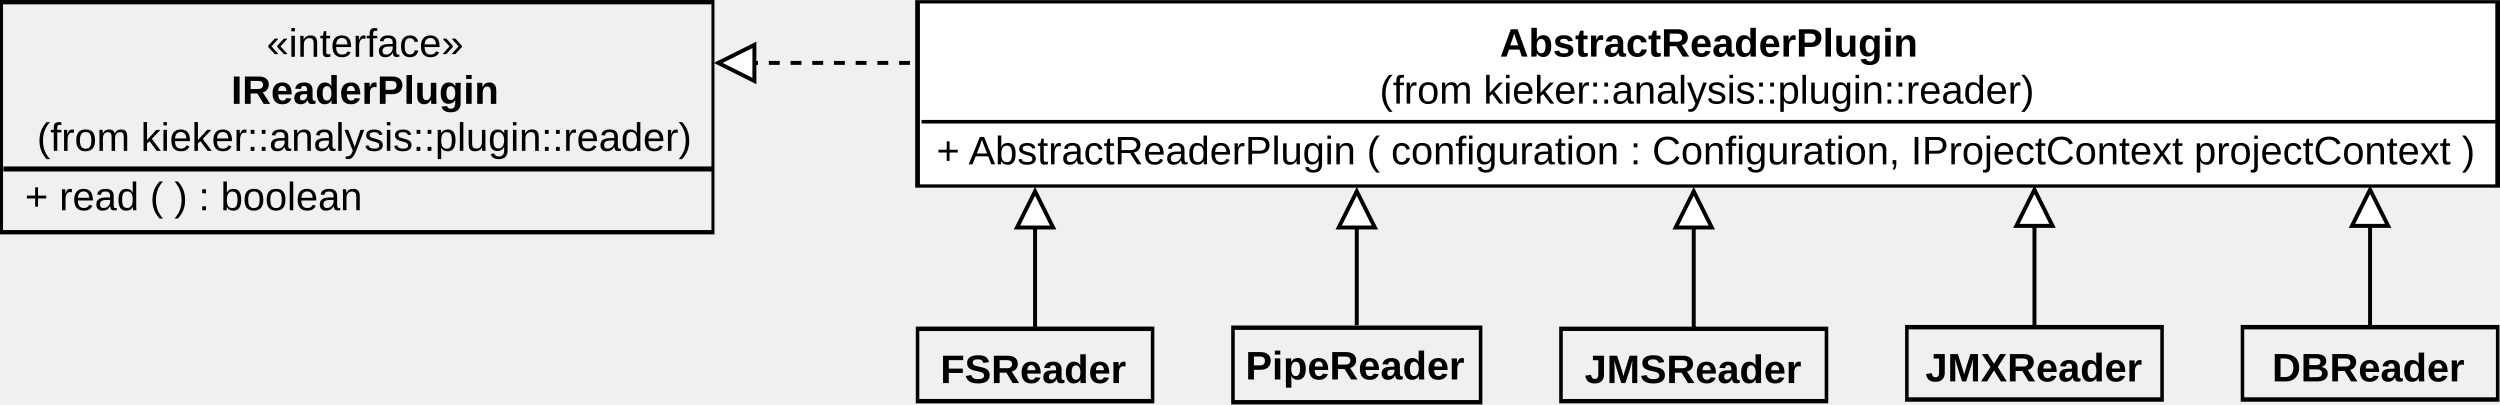
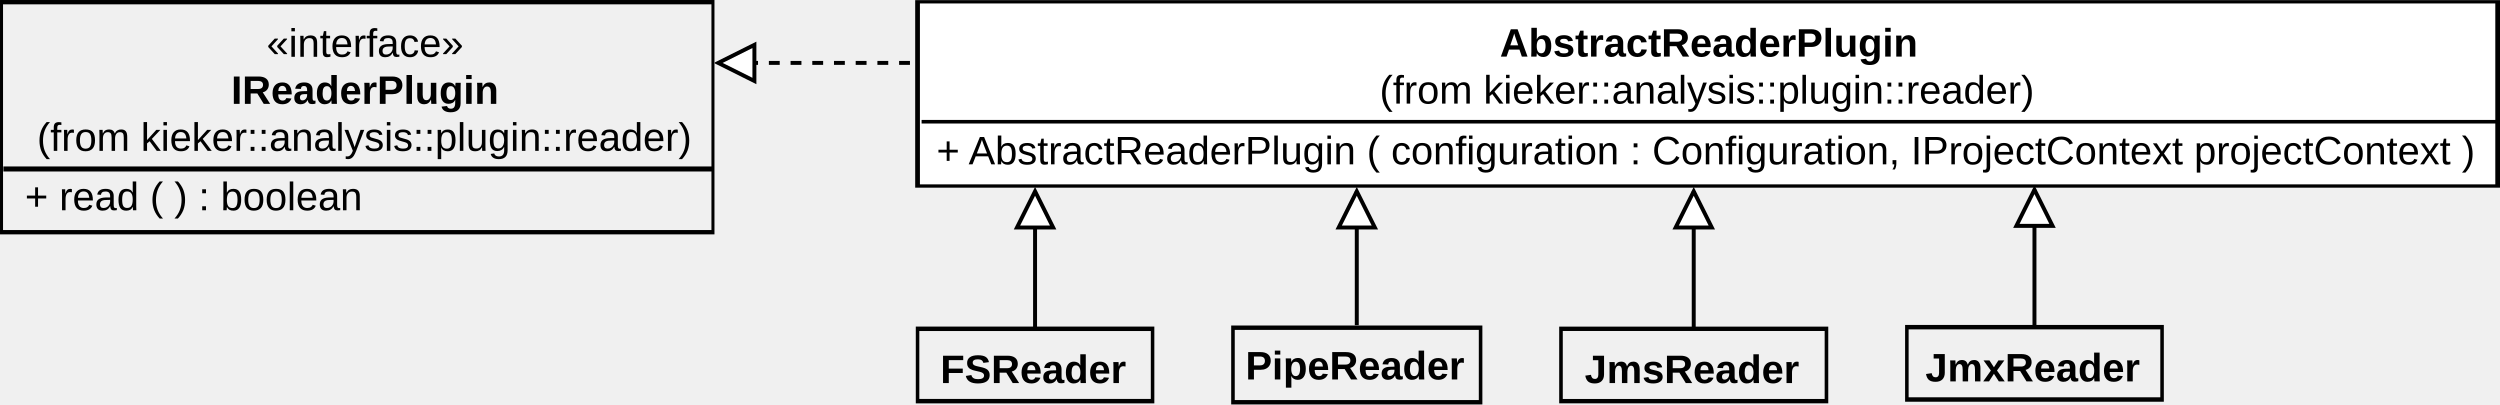
<svg xmlns="http://www.w3.org/2000/svg" xmlns:xlink="http://www.w3.org/1999/xlink" shape-rendering="auto" width="691.066" text-rendering="auto" contentScriptType="text/ecmascript" color-interpolation="auto" color-rendering="auto" preserveAspectRatio="xMidYMid meet" font-size="12" viewBox="0 0 691.066 111.809" image-rendering="auto" stroke-miterlimit="10" zoomAndPan="magnify" version="1.0" contentStyleType="text/css" font-style="normal" height="111.809" font-weight="normal" id="svg2" style="font-size:12px;font-style:normal;font-weight:normal;fill:#000000;fill-opacity:1;stroke:#000000;stroke-width:1;stroke-linecap:square;stroke-linejoin:miter;stroke-miterlimit:10;stroke-opacity:1;stroke-dasharray:none;stroke-dashoffset:0;font-family:Dialog">
  <g id="g3979" transform="matrix(0,-1,1,0,162.3971,437.8268)">
    <line transform="translate(-15.56621,-97.8607)" style="font-size:11px;fill:none;stroke-width:1.093;stroke-linecap:butt;stroke-dasharray:3, 3" id="line420" y2="134" y1="187" x2="436" x1="436" clip-path="url(#clipPath41)" />
    <polygon transform="translate(-15.56621,-97.8607)" style="font-size:11px;fill:#ffffff;stroke:none" id="polygon422" points="441,144 431,144 436,134 " clip-path="url(#clipPath42)" />
    <polygon transform="translate(-15.56621,-97.8607)" style="font-size:11px;fill:none;stroke-width:1.093;stroke-linecap:butt" id="polygon424" points="441,144 431,144 436,134 " clip-path="url(#clipPath42)" />
  </g>
  <defs id="genericDefs">
    <defs id="defs1">
      <linearGradient spreadMethod="pad" xlink:show="other" id="linearGradient1" xlink:actuate="onLoad" xlink:type="simple" y2="248" gradientUnits="userSpaceOnUse" y1="234" x2="269" x1="269">
        <stop id="stop9" offset="0%" stop-color="white" stop-opacity="1" />
        <stop id="stop11" offset="100%" stop-color="rgb(236,236,236)" stop-opacity="1" />
      </linearGradient>
      <linearGradient spreadMethod="pad" xlink:show="other" id="linearGradient2" xlink:actuate="onLoad" xlink:type="simple" y2="221" gradientUnits="userSpaceOnUse" y1="188" x2="269" x1="269">
        <stop id="stop14" offset="0%" stop-color="rgb(226,241,254)" stop-opacity="1" />
        <stop id="stop16" offset="100%" stop-color="rgb(188,213,234)" stop-opacity="1" />
      </linearGradient>
      <linearGradient spreadMethod="pad" xlink:show="other" id="linearGradient3" xlink:actuate="onLoad" xlink:type="simple" y2="134" gradientUnits="userSpaceOnUse" y1="121" x2="259" x1="259">
        <stop id="stop19" offset="0%" stop-color="white" stop-opacity="1" />
        <stop id="stop21" offset="100%" stop-color="rgb(236,236,236)" stop-opacity="1" />
      </linearGradient>
      <linearGradient spreadMethod="pad" xlink:show="other" id="linearGradient4" xlink:actuate="onLoad" xlink:type="simple" y2="95" gradientUnits="userSpaceOnUse" y1="49" x2="259" x1="259">
        <stop id="stop24" offset="0%" stop-color="rgb(226,241,254)" stop-opacity="1" />
        <stop id="stop26" offset="100%" stop-color="rgb(188,213,234)" stop-opacity="1" />
      </linearGradient>
      <linearGradient spreadMethod="pad" xlink:show="other" id="linearGradient5" xlink:actuate="onLoad" xlink:type="simple" y2="307" gradientUnits="userSpaceOnUse" y1="287" x2="204" x1="204">
        <stop id="stop29" offset="0%" stop-color="rgb(226,241,254)" stop-opacity="1" />
        <stop id="stop31" offset="100%" stop-color="rgb(188,213,234)" stop-opacity="1" />
      </linearGradient>
      <linearGradient spreadMethod="pad" xlink:show="other" id="linearGradient6" xlink:actuate="onLoad" xlink:type="simple" y2="307" gradientUnits="userSpaceOnUse" y1="287" x2="301" x1="301">
        <stop id="stop34" offset="0%" stop-color="rgb(226,241,254)" stop-opacity="1" />
        <stop id="stop36" offset="100%" stop-color="rgb(188,213,234)" stop-opacity="1" />
      </linearGradient>
      <linearGradient spreadMethod="pad" xlink:show="other" id="linearGradient7" xlink:actuate="onLoad" xlink:type="simple" y2="307" gradientUnits="userSpaceOnUse" y1="287" x2="567" x1="567">
        <stop id="stop39" offset="0%" stop-color="rgb(226,241,254)" stop-opacity="1" />
        <stop id="stop41" offset="100%" stop-color="rgb(188,213,234)" stop-opacity="1" />
      </linearGradient>
      <linearGradient spreadMethod="pad" xlink:show="other" id="linearGradient8" xlink:actuate="onLoad" xlink:type="simple" y2="190" gradientUnits="userSpaceOnUse" y1="144" x2="10" x1="10">
        <stop id="stop44" offset="0%" stop-color="rgb(226,241,254)" stop-opacity="1" />
        <stop id="stop46" offset="100%" stop-color="rgb(188,213,234)" stop-opacity="1" />
      </linearGradient>
      <linearGradient spreadMethod="pad" xlink:show="other" id="linearGradient9" xlink:actuate="onLoad" xlink:type="simple" y2="309" gradientUnits="userSpaceOnUse" y1="286" x2="458" x1="458">
        <stop id="stop49" offset="0%" stop-color="rgb(226,241,254)" stop-opacity="1" />
        <stop id="stop51" offset="100%" stop-color="rgb(188,213,234)" stop-opacity="1" />
      </linearGradient>
      <clipPath id="clipPath1" clipPathUnits="userSpaceOnUse">
        <path id="path54" d="m 267,186 367,0 0,68 -367,0 0,-68 z" />
      </clipPath>
      <clipPath id="clipPath2" clipPathUnits="userSpaceOnUse">
        <path id="path57" d="m 364,190 169,0 0,16 -169,0 0,-16 z" />
      </clipPath>
      <clipPath id="clipPath4" clipPathUnits="userSpaceOnUse">
        <path id="path63" d="m 273,220 351,0 0,16 -351,0 0,-16 z" />
      </clipPath>
      <clipPath id="clipPath5" clipPathUnits="userSpaceOnUse">
        <path id="path66" d="m 273,233 263,0 0,16 -263,0 0,-16 z" />
      </clipPath>
      <clipPath id="clipPath6" clipPathUnits="userSpaceOnUse">
        <path id="path69" d="m 268,219 362,0 0,30 -362,0 0,-30 z" />
      </clipPath>
      <clipPath id="clipPath7" clipPathUnits="userSpaceOnUse">
        <path id="path72" d="m 267,246 367,0 0,7 -367,0 0,-7 z" />
      </clipPath>
      <clipPath id="clipPath8" clipPathUnits="userSpaceOnUse">
        <path id="path75" d="m 628,186 7,0 0,64 -7,0 0,-64 z" />
      </clipPath>
      <clipPath id="clipPath9" clipPathUnits="userSpaceOnUse">
        <path id="path78" d="m 257,47 387,0 0,93 -387,0 0,-93 z" />
      </clipPath>
      <clipPath id="clipPath10" clipPathUnits="userSpaceOnUse">
        <path id="path81" d="m 415,51 67,0 0,16 -67,0 0,-16 z" />
      </clipPath>
      <clipPath id="clipPath11" clipPathUnits="userSpaceOnUse">
        <path id="path84" d="m 388,64 121,0 0,16 -121,0 0,-16 z" />
      </clipPath>
      <clipPath id="clipPath13" clipPathUnits="userSpaceOnUse">
        <path id="path90" d="m 263,94 150,0 0,16 -150,0 0,-16 z" />
      </clipPath>
      <clipPath id="clipPath14" clipPathUnits="userSpaceOnUse">
        <path id="path93" d="m 263,107 351,0 0,16 -351,0 0,-16 z" />
      </clipPath>
      <clipPath id="clipPath15" clipPathUnits="userSpaceOnUse">
        <path id="path96" d="m 263,120 115,0 0,15 -115,0 0,-15 z" />
      </clipPath>
      <clipPath id="clipPath16" clipPathUnits="userSpaceOnUse">
        <path id="path99" d="m 258,93 382,0 0,43 -382,0 0,-43 z" />
      </clipPath>
      <clipPath id="clipPath17" clipPathUnits="userSpaceOnUse">
        <path id="path102" d="m 257,133 387,0 0,6 -387,0 0,-6 z" />
      </clipPath>
      <clipPath id="clipPath18" clipPathUnits="userSpaceOnUse">
        <path id="path105" d="m 638,47 7,0 0,89 -7,0 0,-89 z" />
      </clipPath>
      <clipPath id="clipPath19" clipPathUnits="userSpaceOnUse">
        <path id="path108" d="m 202,285 89,0 0,28 -89,0 0,-28 z" />
      </clipPath>
      <clipPath id="clipPath20" clipPathUnits="userSpaceOnUse">
        <path id="path111" d="m 213,289 64,0 0,16 -64,0 0,-16 z" />
      </clipPath>
      <clipPath id="clipPath21" clipPathUnits="userSpaceOnUse">
        <path id="path114" d="m 202,305 89,0 0,7 -89,0 0,-7 z" />
      </clipPath>
      <clipPath id="clipPath22" clipPathUnits="userSpaceOnUse">
        <path id="path117" d="m 285,285 7,0 0,24 -7,0 0,-24 z" />
      </clipPath>
      <clipPath id="clipPath23" clipPathUnits="userSpaceOnUse">
        <path id="path120" d="m 299,285 145,0 0,28 -145,0 0,-28 z" />
      </clipPath>
      <clipPath id="clipPath24" clipPathUnits="userSpaceOnUse">
        <path id="path123" d="m 310,289 120,0 0,16 -120,0 0,-16 z" />
      </clipPath>
      <clipPath id="clipPath25" clipPathUnits="userSpaceOnUse">
        <path id="path126" d="m 299,305 145,0 0,7 -145,0 0,-7 z" />
      </clipPath>
      <clipPath id="clipPath26" clipPathUnits="userSpaceOnUse">
        <path id="path129" d="m 438,285 7,0 0,24 -7,0 0,-24 z" />
      </clipPath>
      <clipPath id="clipPath27" clipPathUnits="userSpaceOnUse">
        <path id="path132" d="m 565,285 96,0 0,28 -96,0 0,-28 z" />
      </clipPath>
      <clipPath id="clipPath28" clipPathUnits="userSpaceOnUse">
        <path id="path135" d="m 576,289 71,0 0,16 -71,0 0,-16 z" />
      </clipPath>
      <clipPath id="clipPath29" clipPathUnits="userSpaceOnUse">
        <path id="path138" d="m 565,305 96,0 0,7 -96,0 0,-7 z" />
      </clipPath>
      <clipPath id="clipPath30" clipPathUnits="userSpaceOnUse">
        <path id="path141" d="m 655,285 7,0 0,24 -7,0 0,-24 z" />
      </clipPath>
      <clipPath id="clipPath31" clipPathUnits="userSpaceOnUse">
        <path id="path144" d="m 8,142 203,0 0,54 -203,0 0,-54 z" />
      </clipPath>
      <clipPath id="clipPath32" clipPathUnits="userSpaceOnUse">
        <path id="path147" d="m 75,146 67,0 0,16 -67,0 0,-16 z" />
      </clipPath>
      <clipPath id="clipPath33" clipPathUnits="userSpaceOnUse">
        <path id="path150" d="m 21,159 175,0 0,16 -175,0 0,-16 z" />
      </clipPath>
      <clipPath id="clipPath34" clipPathUnits="userSpaceOnUse">
        <path id="path153" d="m 19,172 178,0 0,16 -178,0 0,-16 z" />
      </clipPath>
      <clipPath id="clipPath35" clipPathUnits="userSpaceOnUse">
        <path id="path156" d="m 8,188 203,0 0,7 -203,0 0,-7 z" />
      </clipPath>
      <clipPath id="clipPath36" clipPathUnits="userSpaceOnUse">
        <path id="path159" d="m 205,142 7,0 0,50 -7,0 0,-50 z" />
      </clipPath>
      <clipPath id="clipPath37" clipPathUnits="userSpaceOnUse">
        <path id="path162" d="m 456,284 101,0 0,31 -101,0 0,-31 z" />
      </clipPath>
      <clipPath id="clipPath38" clipPathUnits="userSpaceOnUse">
        <path id="path165" d="m 467,288 76,0 0,16 -76,0 0,-16 z" />
      </clipPath>
      <clipPath id="clipPath39" clipPathUnits="userSpaceOnUse">
        <path id="path168" d="m 456,307 101,0 0,7 -101,0 0,-7 z" />
      </clipPath>
      <clipPath id="clipPath40" clipPathUnits="userSpaceOnUse">
        <path id="path171" d="m 551,284 7,0 0,27 -7,0 0,-27 z" />
      </clipPath>
      <clipPath id="clipPath41" clipPathUnits="userSpaceOnUse">
        <path id="path174" d="m -1,-1 672,0 0,377 -672,0 0,-377 z" />
      </clipPath>
      <clipPath id="clipPath42" clipPathUnits="userSpaceOnUse">
        <path id="path177" d="m 429,133 14,0 0,14 -14,0 0,-14 z" />
      </clipPath>
      <clipPath id="clipPath43" clipPathUnits="userSpaceOnUse">
        <path id="path180" d="m 266,246 14,0 0,14 -14,0 0,-14 z" />
      </clipPath>
      <clipPath id="clipPath44" clipPathUnits="userSpaceOnUse">
        <path id="path183" d="m 381,246 14,0 0,14 -14,0 0,-14 z" />
      </clipPath>
      <clipPath id="clipPath45" clipPathUnits="userSpaceOnUse">
        <path id="path186" d="m 341,310 10,0 0,16 -10,0 0,-16 z" />
      </clipPath>
      <clipPath id="clipPath46" clipPathUnits="userSpaceOnUse">
        <path id="path189" d="m 220,310 10,0 0,16 -10,0 0,-16 z" />
      </clipPath>
      <clipPath id="clipPath47" clipPathUnits="userSpaceOnUse">
        <path id="path192" d="m 196,338 63,0 0,16 -63,0 0,-16 z" />
      </clipPath>
      <clipPath id="clipPath48" clipPathUnits="userSpaceOnUse">
        <path id="path195" d="m 326,306 14,0 0,24 -14,0 0,-24 z" />
      </clipPath>
      <clipPath id="clipPath49" clipPathUnits="userSpaceOnUse">
        <path id="path198" d="m 233,306 14,0 0,14 -14,0 0,-14 z" />
      </clipPath>
      <clipPath id="clipPath50" clipPathUnits="userSpaceOnUse">
        <path id="path201" d="m 594,246 14,0 0,14 -14,0 0,-14 z" />
      </clipPath>
      <clipPath id="clipPath51" clipPathUnits="userSpaceOnUse">
        <path id="path204" d="m 245,54 10,0 0,16 -10,0 0,-16 z" />
      </clipPath>
      <clipPath id="clipPath52" clipPathUnits="userSpaceOnUse">
        <path id="path207" d="m 191,118 9,0 0,16 -9,0 0,-16 z" />
      </clipPath>
      <clipPath id="clipPath53" clipPathUnits="userSpaceOnUse">
        <path id="path210" d="m 116,118 64,0 0,16 -64,0 0,-16 z" />
      </clipPath>
      <clipPath id="clipPath54" clipPathUnits="userSpaceOnUse">
        <path id="path213" d="m 181,132 14,0 0,14 -14,0 0,-14 z" />
      </clipPath>
      <clipPath id="clipPath55" clipPathUnits="userSpaceOnUse">
        <path id="path216" d="m 500,246 14,0 0,14 -14,0 0,-14 z" />
      </clipPath>
    </defs>
    <linearGradient xlink:href="#linearGradient8" id="linearGradient3872" gradientUnits="userSpaceOnUse" spreadMethod="pad" x1="10" y1="144" x2="10" y2="190" />
    <clipPath id="clipPath50-9" clipPathUnits="userSpaceOnUse">
      <path id="path201-0" d="m 594,246 14,0 0,14 -14,0 0,-14 z" />
    </clipPath>
    <clipPath id="clipPath3206" clipPathUnits="userSpaceOnUse">
      <path id="path3208" d="m 594,246 14,0 0,14 -14,0 0,-14 z" />
    </clipPath>
    <clipPath id="clipPath41-7" clipPathUnits="userSpaceOnUse">
      <path id="path174-2" d="m -1,-1 672,0 0,377 -672,0 0,-377 z" />
    </clipPath>
    <clipPath id="clipPath27-7" clipPathUnits="userSpaceOnUse">
      <path id="path132-2" d="m 565,285 96,0 0,28 -96,0 0,-28 z" />
    </clipPath>
    <clipPath id="clipPath28-9" clipPathUnits="userSpaceOnUse">
      <path id="path135-0" d="m 576,289 71,0 0,16 -71,0 0,-16 z" />
    </clipPath>
    <clipPath id="clipPath3216" clipPathUnits="userSpaceOnUse">
      <path id="path3218" d="m 565,285 96,0 0,28 -96,0 0,-28 z" />
    </clipPath>
    <clipPath id="clipPath41-7-2" clipPathUnits="userSpaceOnUse">
      <path id="path174-2-2" d="m -1,-1 672,0 0,377 -672,0 0,-377 z" />
    </clipPath>
    <clipPath id="clipPath50-9-2" clipPathUnits="userSpaceOnUse">
      <path id="path201-0-3" d="m 594,246 14,0 0,14 -14,0 0,-14 z" />
    </clipPath>
    <clipPath id="clipPath4104" clipPathUnits="userSpaceOnUse">
      <path id="path4106" d="m 594,246 14,0 0,14 -14,0 0,-14 z" />
    </clipPath>
    <clipPath id="clipPath28-9-7" clipPathUnits="userSpaceOnUse">
      <path id="path135-0-7" d="m 576,289 71,0 0,16 -71,0 0,-16 z" />
    </clipPath>
    <clipPath id="clipPath27-7-0" clipPathUnits="userSpaceOnUse">
      <path id="path132-2-1" d="m 565,285 96,0 0,28 -96,0 0,-28 z" />
    </clipPath>
  </defs>
  <text xml:space="preserve" x="416" y="63" clip-path="url(#clipPath10)" id="text264" style="font-size:11px;font-style:normal;font-variant:normal;font-weight:normal;font-stretch:normal;text-align:start;line-height:125%;writing-mode:lr-tb;text-anchor:start;stroke:none;font-family:Arial;-inkscape-font-specification:Arial" transform="translate(-342.3043,-47.29131)">«interface»</text>
  <text x="389" y="76" clip-path="url(#clipPath11)" font-weight="bold" xml:space="preserve" id="text266" style="font-size:11px;font-style:normal;font-variant:normal;font-weight:bold;font-stretch:normal;text-align:start;line-height:125%;writing-mode:lr-tb;text-anchor:start;stroke:none;font-family:Arial;-inkscape-font-specification:Arial Bold" transform="translate(-325.0958,-47.29131)">IReaderPlugin</text>
  <text xml:space="preserve" x="10.228" y="41.709" clip-path="none" id="text268" style="font-size:11px;font-style:normal;font-variant:normal;font-weight:normal;font-stretch:normal;text-align:start;line-height:125%;writing-mode:lr-tb;text-anchor:start;stroke:none;font-family:Arial;-inkscape-font-specification:Arial">(from kieker::analysis::plugin::reader)</text>
  <text xml:space="preserve" x="264" y="132" clip-path="url(#clipPath15)" id="text274" style="font-size:11px;font-style:normal;font-variant:normal;font-weight:normal;font-stretch:normal;text-align:start;line-height:125%;writing-mode:lr-tb;text-anchor:start;stroke:none;font-family:Arial;-inkscape-font-specification:Arial" transform="translate(-257.097,-73.87606)">+ read ( ) : boolean</text>
  <line clip-path="url(#clipPath16)" x1="259" x2="638" y1="94" y2="94" id="line276" style="font-size:11px;fill:none;stroke-width:1.39;stroke-linecap:butt;stroke-miterlimit:10;stroke-dasharray:none" transform="matrix(0.5175219,0,0,1,-133.1002,-47.29131)" />
  <rect x="258" y="48" clip-path="url(#clipPath9)" width="380" height="86" id="rect294" style="font-size:11px;fill:none;stroke-width:1.617;stroke-linecap:butt;stroke-miterlimit:10;stroke-dasharray:none" transform="matrix(0.5175219,0,0,0.7393912,-133.1002,-34.89002)" />
  <rect x="268" y="187" clip-path="url(#clipPath1)" width="360" height="60" id="rect256" style="font-size:11px;fill:#ffffff;fill-opacity:1;stroke-width:1.077;stroke-linecap:butt" transform="matrix(1.213293,0,0,0.8487427,-71.52653,-158.2189)" />
  <text xml:space="preserve" x="365" y="202" clip-path="url(#clipPath2)" id="text228" style="font-size:11px;font-style:normal;font-variant:normal;font-weight:bold;font-stretch:normal;text-align:start;line-height:125%;writing-mode:lr-tb;text-anchor:start;stroke:none;font-family:Arial;-inkscape-font-specification:Arial Bold" transform="translate(49.59836,-186.3528)">AbstractReaderPlugin</text>
  <text x="381.354" y="28.647" clip-path="none" font-style="normal" font-weight="normal" xml:space="preserve" id="text230" style="font-size:11px;font-style:normal;font-variant:normal;font-weight:normal;font-stretch:normal;text-align:start;line-height:125%;writing-mode:lr-tb;text-anchor:start;stroke:none;font-family:Arial;-inkscape-font-specification:Arial">(from kieker::analysis::plugin::reader)</text>
  <line clip-path="url(#clipPath6)" x1="269" x2="628" y1="220" y2="220" id="line238" style="font-size:11px;fill:none;stroke-width:0.992;stroke-linecap:butt" transform="matrix(1.213238,0,0,1,-71.60849,-186.3528)" />
  <g id="g3227" transform="translate(38.5154,-0.06829625)">
    <g transform="translate(12.07243,-115.5737)" id="g3344">
      <text x="214" y="301" clip-path="url(#clipPath20)" font-weight="bold" xml:space="preserve" id="text300" style="font-size:11px;font-style:normal;font-variant:normal;font-weight:bold;font-stretch:normal;text-align:start;line-height:125%;writing-mode:lr-tb;text-anchor:start;stroke:none;font-family:Arial;-inkscape-font-specification:Arial Bold" transform="translate(-4.64209,-79.46875)">FSReader</text>
      <rect x="203" y="286" clip-path="url(#clipPath19)" width="82" height="20" id="rect318" style="font-size:11px;fill:none;stroke-width:1.228;stroke-linecap:butt" transform="matrix(0.7922695,0,0,1,42.21749,-79.46875)" />
    </g>
    <g transform="translate(-15.92757,-115.5737)" id="g3363">
      <line clip-path="url(#clipPath41)" x1="272" x2="272" y1="286" y2="248" id="line426" style="font-size:11px;fill:none;stroke-width:1.093;stroke-linecap:butt" transform="translate(-8.46875,-79.46875)" />
      <polygon clip-path="url(#clipPath43)" points="267,258 272,248 277,258 " id="polygon428" style="font-size:11px;fill:#ffffff;stroke:none" transform="translate(-8.46875,-79.46875)" />
      <polygon clip-path="url(#clipPath43)" points="267,258 272,248 277,258 " id="polygon430" style="font-size:11px;fill:none;stroke-width:1.093;stroke-linecap:butt" transform="translate(-8.46875,-79.46875)" />
    </g>
  </g>
  <g id="g3210" transform="translate(55.53742,-0.06829625)">
    <g transform="translate(-83.24113,-115.5737)" id="g3328">
-       <text x="577" y="301" clip-path="url(#clipPath28)" font-weight="bold" xml:space="preserve" id="text348" style="font-size:11px;font-style:normal;font-variant:normal;font-weight:bold;font-stretch:normal;text-align:start;line-height:125%;writing-mode:lr-tb;text-anchor:start;stroke:none;font-family:Arial;-inkscape-font-specification:Arial Bold" transform="translate(-111.2544,-79.46875)">JMSReader</text>
+       <text x="577" y="301" clip-path="url(#clipPath28)" font-weight="bold" xml:space="preserve" id="text348" style="font-style:normal;font-variant:normal;font-weight:bold;font-stretch:normal;font-size:11px;line-height:125%;font-family:Arial;-inkscape-font-specification:'Arial Bold';text-align:start;writing-mode:lr-tb;text-anchor:start;stroke:none" transform="translate(-111.2544,-79.46875)">JmsReader</text>
      <rect x="566" y="286" clip-path="url(#clipPath27)" width="89" height="20" id="rect366" style="font-size:11px;fill:none;stroke-width:1.204;stroke-linecap:butt" transform="matrix(0.8245572,0,0,1,-7.498649,-79.46875)" />
    </g>
    <g transform="translate(-73.74113,-115.5737)" id="g3348">
      <line clip-path="url(#clipPath41)" x1="601" x2="601" y1="286" y2="248" id="line462" style="font-size:11px;fill:none;stroke-width:1.093;stroke-linecap:butt" transform="translate(-114.6065,-79.46875)" />
      <polygon clip-path="url(#clipPath50)" points="601,248 606,258 596,258 " id="polygon464" style="font-size:11px;fill:#ffffff;stroke:none" transform="translate(-114.6065,-79.46875)" />
      <polygon clip-path="url(#clipPath50)" points="601,248 606,258 596,258 " id="polygon466" style="font-size:11px;fill:none;stroke-width:1.093;stroke-linecap:butt" transform="translate(-114.6065,-79.46875)" />
    </g>
  </g>
  <g id="g3219" transform="translate(47.0264,-0.06829625)">
    <g transform="translate(-90.08222,-115.5737)" id="g3336">
      <text x="468" y="300" clip-path="url(#clipPath38)" font-weight="bold" xml:space="preserve" id="text400" style="font-size:11px;font-style:normal;font-variant:normal;font-weight:bold;font-stretch:normal;text-align:start;line-height:125%;writing-mode:lr-tb;text-anchor:start;stroke:none;font-family:Arial;-inkscape-font-specification:Arial Bold" transform="translate(-80.64948,-79.46875)">PipeReader</text>
      <rect x="457" y="285" clip-path="url(#clipPath37)" width="94" height="23" id="rect418" style="font-size:11px;fill:none;stroke-width:1.353;stroke-linecap:butt" transform="matrix(0.7281825,0,0,0.8959674,51.10144,-49.12308)" />
    </g>
    <line transform="translate(-177.9768,-195.0424)" style="font-size:11px;fill:none;stroke-width:1.093;stroke-linecap:butt" id="line484" y2="248" y1="285" x2="506" x1="506" clip-path="url(#clipPath41)" />
    <polygon transform="translate(-177.9768,-195.0424)" style="font-size:11px;fill:#ffffff;stroke:none" id="polygon486" points="506,248 511,258 501,258 " clip-path="url(#clipPath55)" />
    <polygon transform="translate(-177.9768,-195.0424)" style="font-size:11px;fill:none;stroke-width:1.093;stroke-linecap:butt" id="polygon488" points="506,248 511,258 501,258 " clip-path="url(#clipPath55)" />
  </g>
  <g id="g3201" transform="translate(64.04841,-0.06829625)">
    <g transform="translate(-95.92756,-115.5737)" id="g3332">
-       <text x="577" y="301" clip-path="url(#clipPath28-9)" font-weight="bold" xml:space="preserve" id="text348-0" style="font-size:11px;font-style:normal;font-variant:normal;font-weight:bold;font-stretch:normal;text-align:start;line-height:125%;writing-mode:lr-tb;text-anchor:start;fill:#000000;fill-opacity:1;stroke:none;font-family:Arial;-inkscape-font-specification:Arial Bold" transform="translate(-12.89001,-79.9223)">JMXReader</text>
+       <text x="577" y="301" clip-path="url(#clipPath28-9)" font-weight="bold" xml:space="preserve" id="text348-0" style="font-style:normal;font-variant:normal;font-weight:bold;font-stretch:normal;font-size:11px;line-height:125%;font-family:Arial;-inkscape-font-specification:'Arial Bold';text-align:start;writing-mode:lr-tb;text-anchor:start;fill:#000000;fill-opacity:1;stroke:none" transform="translate(-12.89001,-79.9223)">JmxReader</text>
      <rect x="566" y="286" clip-path="url(#clipPath27-7)" width="89" height="20" id="rect366-4" style="font-size:11px;font-style:normal;font-weight:normal;fill:none;stroke:#000000;stroke-width:1.228;stroke-linecap:butt;stroke-linejoin:miter;stroke-miterlimit:10;stroke-opacity:1;stroke-dasharray:none;stroke-dashoffset:0;font-family:Dialog" transform="matrix(0.7926585,0,0,1,110.3399,-79.9223)" />
    </g>
    <g transform="translate(-86.42756,-115.5737)" id="g3323">
      <line clip-path="url(#clipPath41-7)" x1="601" x2="601" y1="286" y2="248" id="line462-1" style="font-size:11px;font-style:normal;font-weight:normal;fill:none;stroke:#000000;stroke-width:1.093;stroke-linecap:butt;stroke-linejoin:miter;stroke-miterlimit:10;stroke-opacity:1;stroke-dasharray:none;stroke-dashoffset:0;font-family:Dialog" transform="translate(-16.24206,-79.9223)" />
      <polygon clip-path="url(#clipPath50-9)" points="601,248 606,258 596,258 " id="polygon464-7" style="font-size:11px;font-style:normal;font-weight:normal;fill:#ffffff;fill-opacity:1;stroke:none;font-family:Dialog" transform="translate(-16.24206,-79.9223)" />
      <polygon clip-path="url(#clipPath50-9)" points="601,248 606,258 596,258 " id="polygon466-9" style="font-size:11px;font-style:normal;font-weight:normal;fill:none;stroke:#000000;stroke-width:1.093;stroke-linecap:butt;stroke-linejoin:miter;stroke-miterlimit:10;stroke-opacity:1;stroke-dasharray:none;stroke-dashoffset:0;font-family:Dialog" transform="translate(-16.24206,-79.9223)" />
    </g>
  </g>
-   <g id="g3193" transform="translate(76.8179,-0.06829625)">
-     <text transform="translate(-25.748,-195.496)" style="font-size:11px;font-style:normal;font-variant:normal;font-weight:bold;font-stretch:normal;text-align:start;line-height:125%;writing-mode:lr-tb;text-anchor:start;fill:#000000;fill-opacity:1;stroke:none;font-family:Arial;-inkscape-font-specification:Arial Bold" id="text348-0-1" xml:space="preserve" font-weight="bold" clip-path="url(#clipPath28-9-7)" y="301" x="577">DBReader</text>
-     <rect transform="matrix(0.7926585,0,0,1,94.41233,-195.496)" style="font-size:11px;font-style:normal;font-weight:normal;fill:none;stroke:#000000;stroke-width:1.228;stroke-linecap:butt;stroke-linejoin:miter;stroke-miterlimit:10;stroke-opacity:1;stroke-dasharray:none;stroke-dashoffset:0;font-family:Dialog" id="rect366-4-3" height="20" width="89" clip-path="url(#clipPath27-7-0)" y="286" x="566" />
-     <g transform="translate(-6.427576,-115.5737)" id="g3323-9" style="font-size:12px;font-style:normal;font-weight:normal;fill:#000000;fill-opacity:1;stroke:#000000;stroke-width:1;stroke-linecap:square;stroke-linejoin:miter;stroke-miterlimit:10;stroke-opacity:1;stroke-dasharray:none;stroke-dashoffset:0;font-family:Dialog">
-       <line clip-path="url(#clipPath41-7-2)" x1="601" x2="601" y1="286" y2="248" id="line462-1-9" style="font-size:11px;font-style:normal;font-weight:normal;fill:none;stroke:#000000;stroke-width:1.093;stroke-linecap:butt;stroke-linejoin:miter;stroke-miterlimit:10;stroke-opacity:1;stroke-dasharray:none;stroke-dashoffset:0;font-family:Dialog" transform="translate(-16.24206,-79.9223)" />
-       <polygon clip-path="url(#clipPath50-9-2)" points="606,258 596,258 601,248 " id="polygon464-7-1" style="font-size:11px;font-style:normal;font-weight:normal;fill:#ffffff;fill-opacity:1;stroke:none;font-family:Dialog" transform="translate(-16.24206,-79.9223)" />
-       <polygon clip-path="url(#clipPath50-9-2)" points="606,258 596,258 601,248 " id="polygon466-9-4" style="font-size:11px;font-style:normal;font-weight:normal;fill:none;stroke:#000000;stroke-width:1.093;stroke-linecap:butt;stroke-linejoin:miter;stroke-miterlimit:10;stroke-opacity:1;stroke-dasharray:none;stroke-dashoffset:0;font-family:Dialog" transform="translate(-16.24206,-79.9223)" />
-     </g>
-   </g>
  <text xml:space="preserve" style="font-size:20px;font-style:normal;font-variant:normal;font-weight:normal;font-stretch:normal;line-height:125%;letter-spacing:0px;word-spacing:0px;fill:#000000;fill-opacity:1;stroke:none;font-family:Serif;-inkscape-font-specification:Serif" x="258.877" y="45.435" id="text3189">
    <tspan id="tspan3191" x="258.877" y="45.435" style="font-size:11px;font-style:normal;font-variant:normal;font-weight:normal;font-stretch:normal;font-family:Arial;-inkscape-font-specification:Arial">+ AbstractReaderPlugin ( configuration : Configuration, IProjectContext projectContext )</tspan>
  </text>
</svg>
